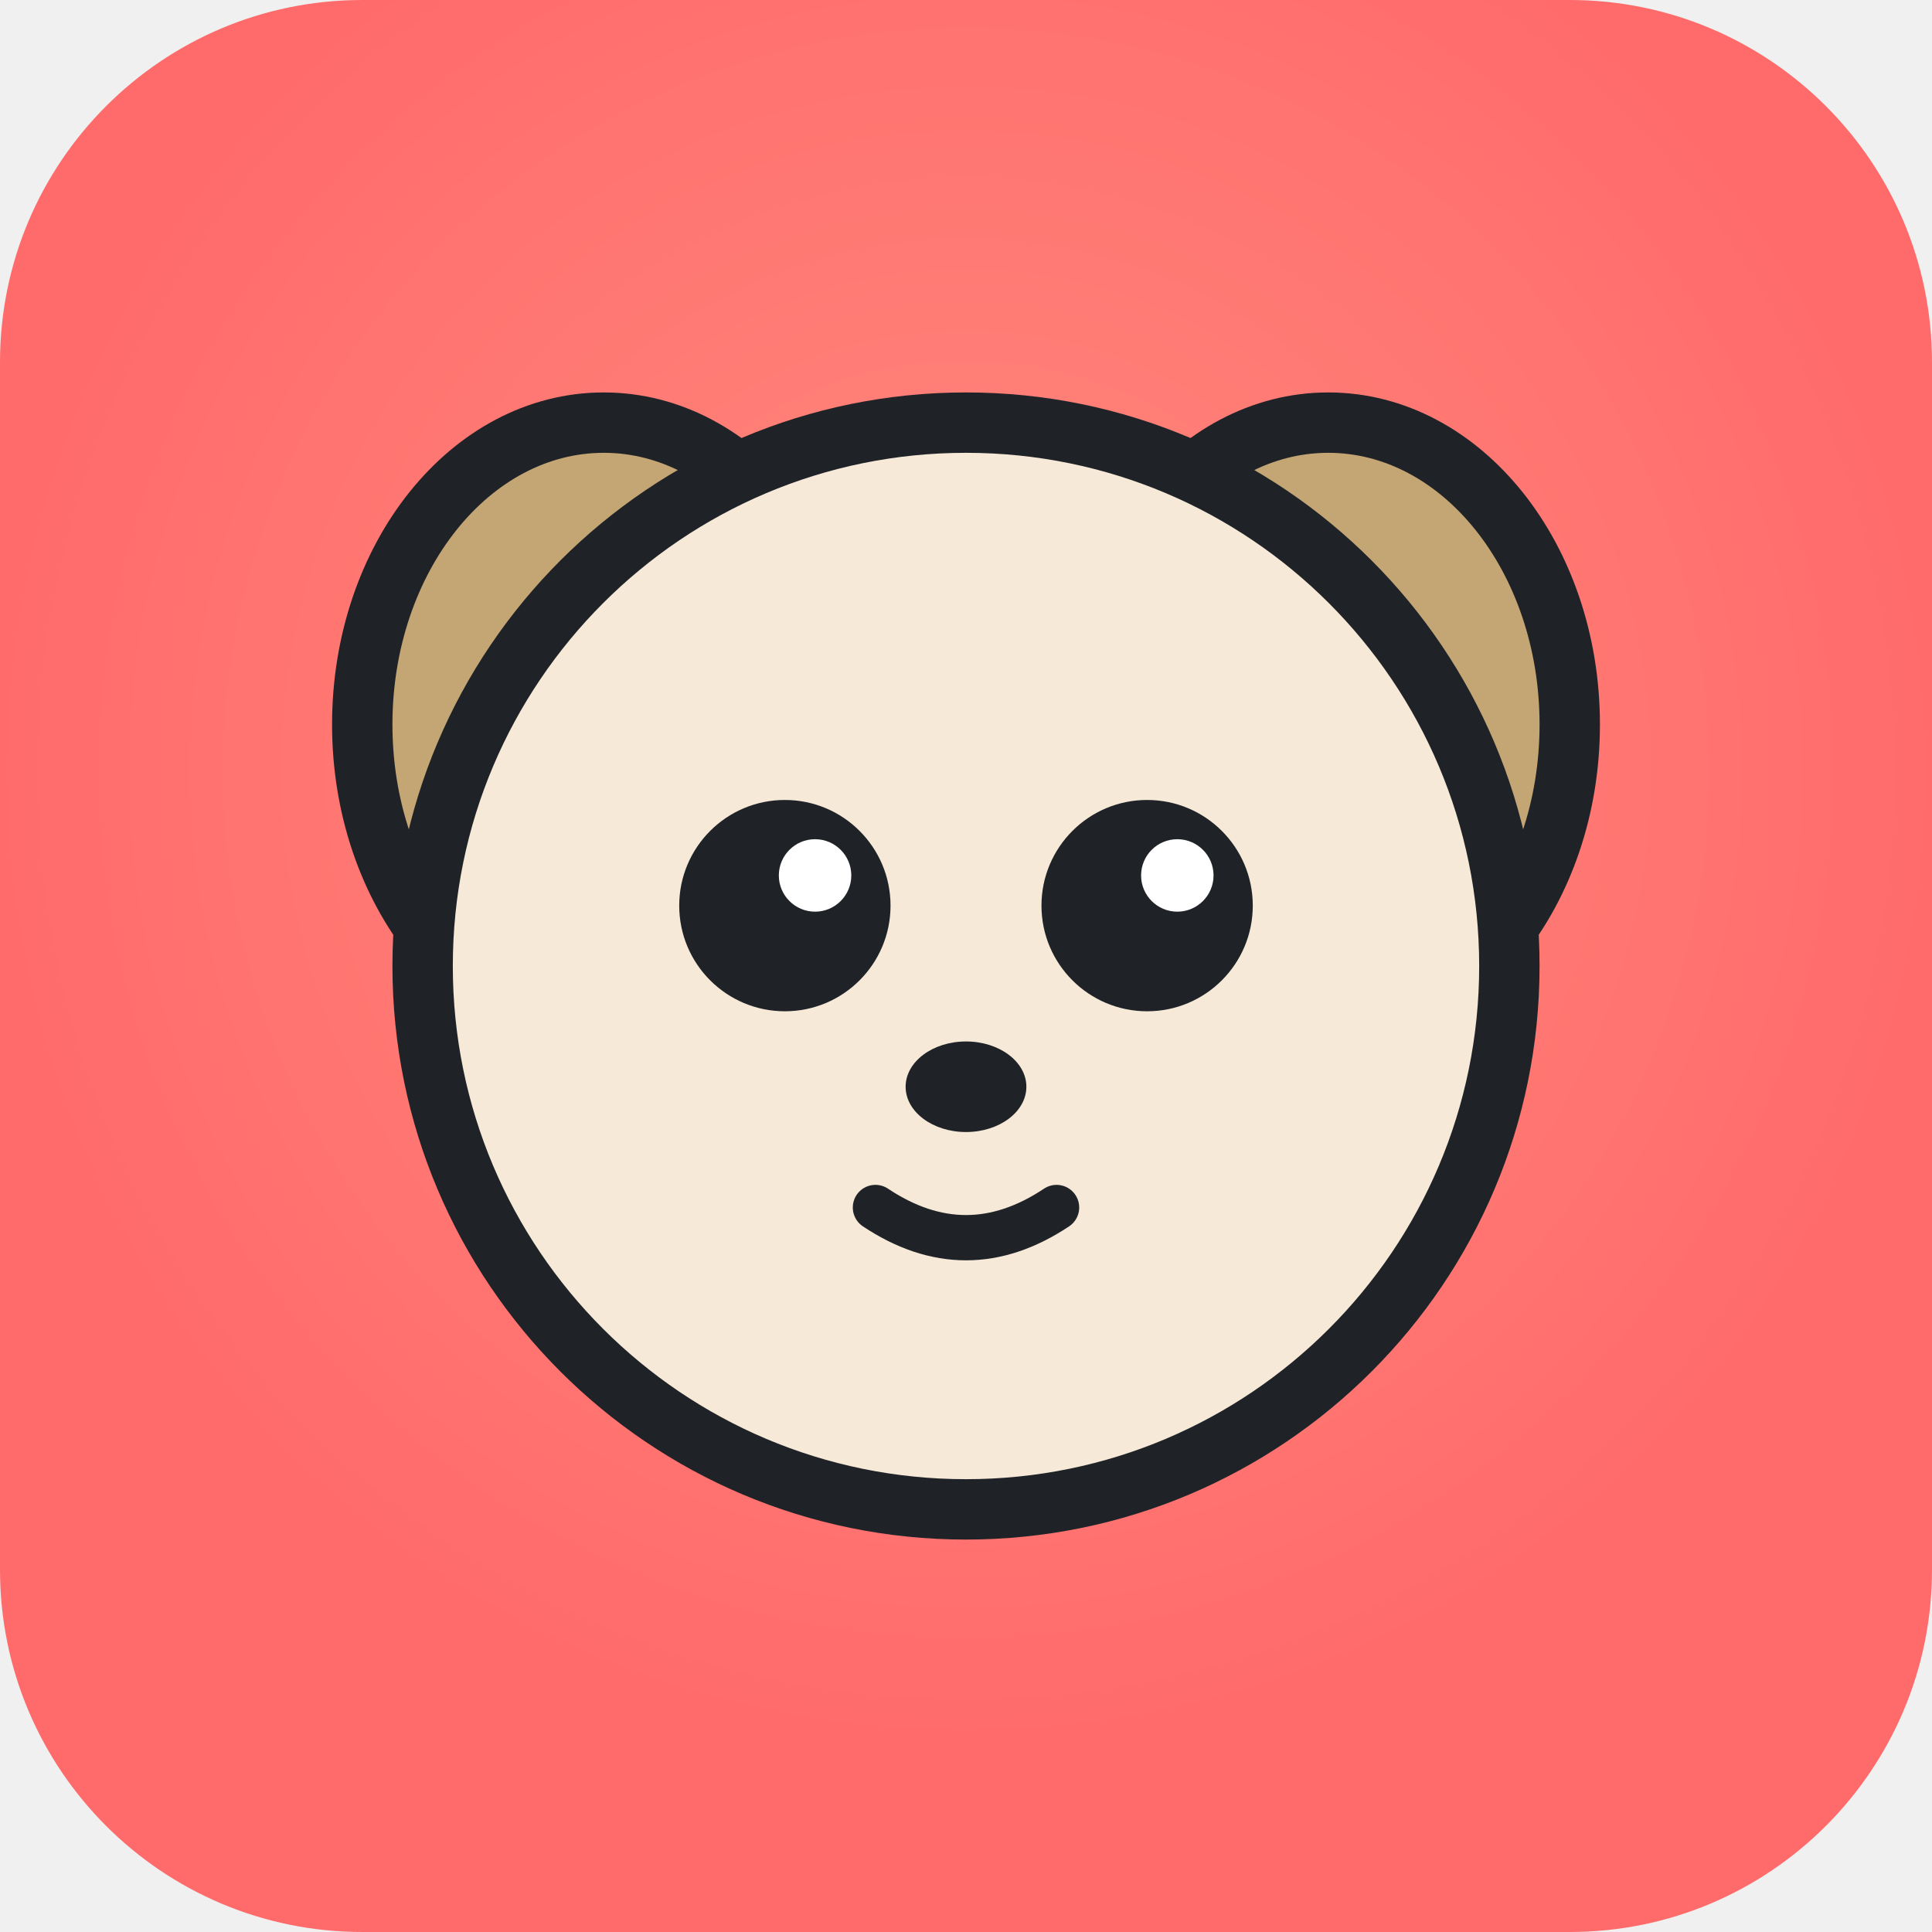
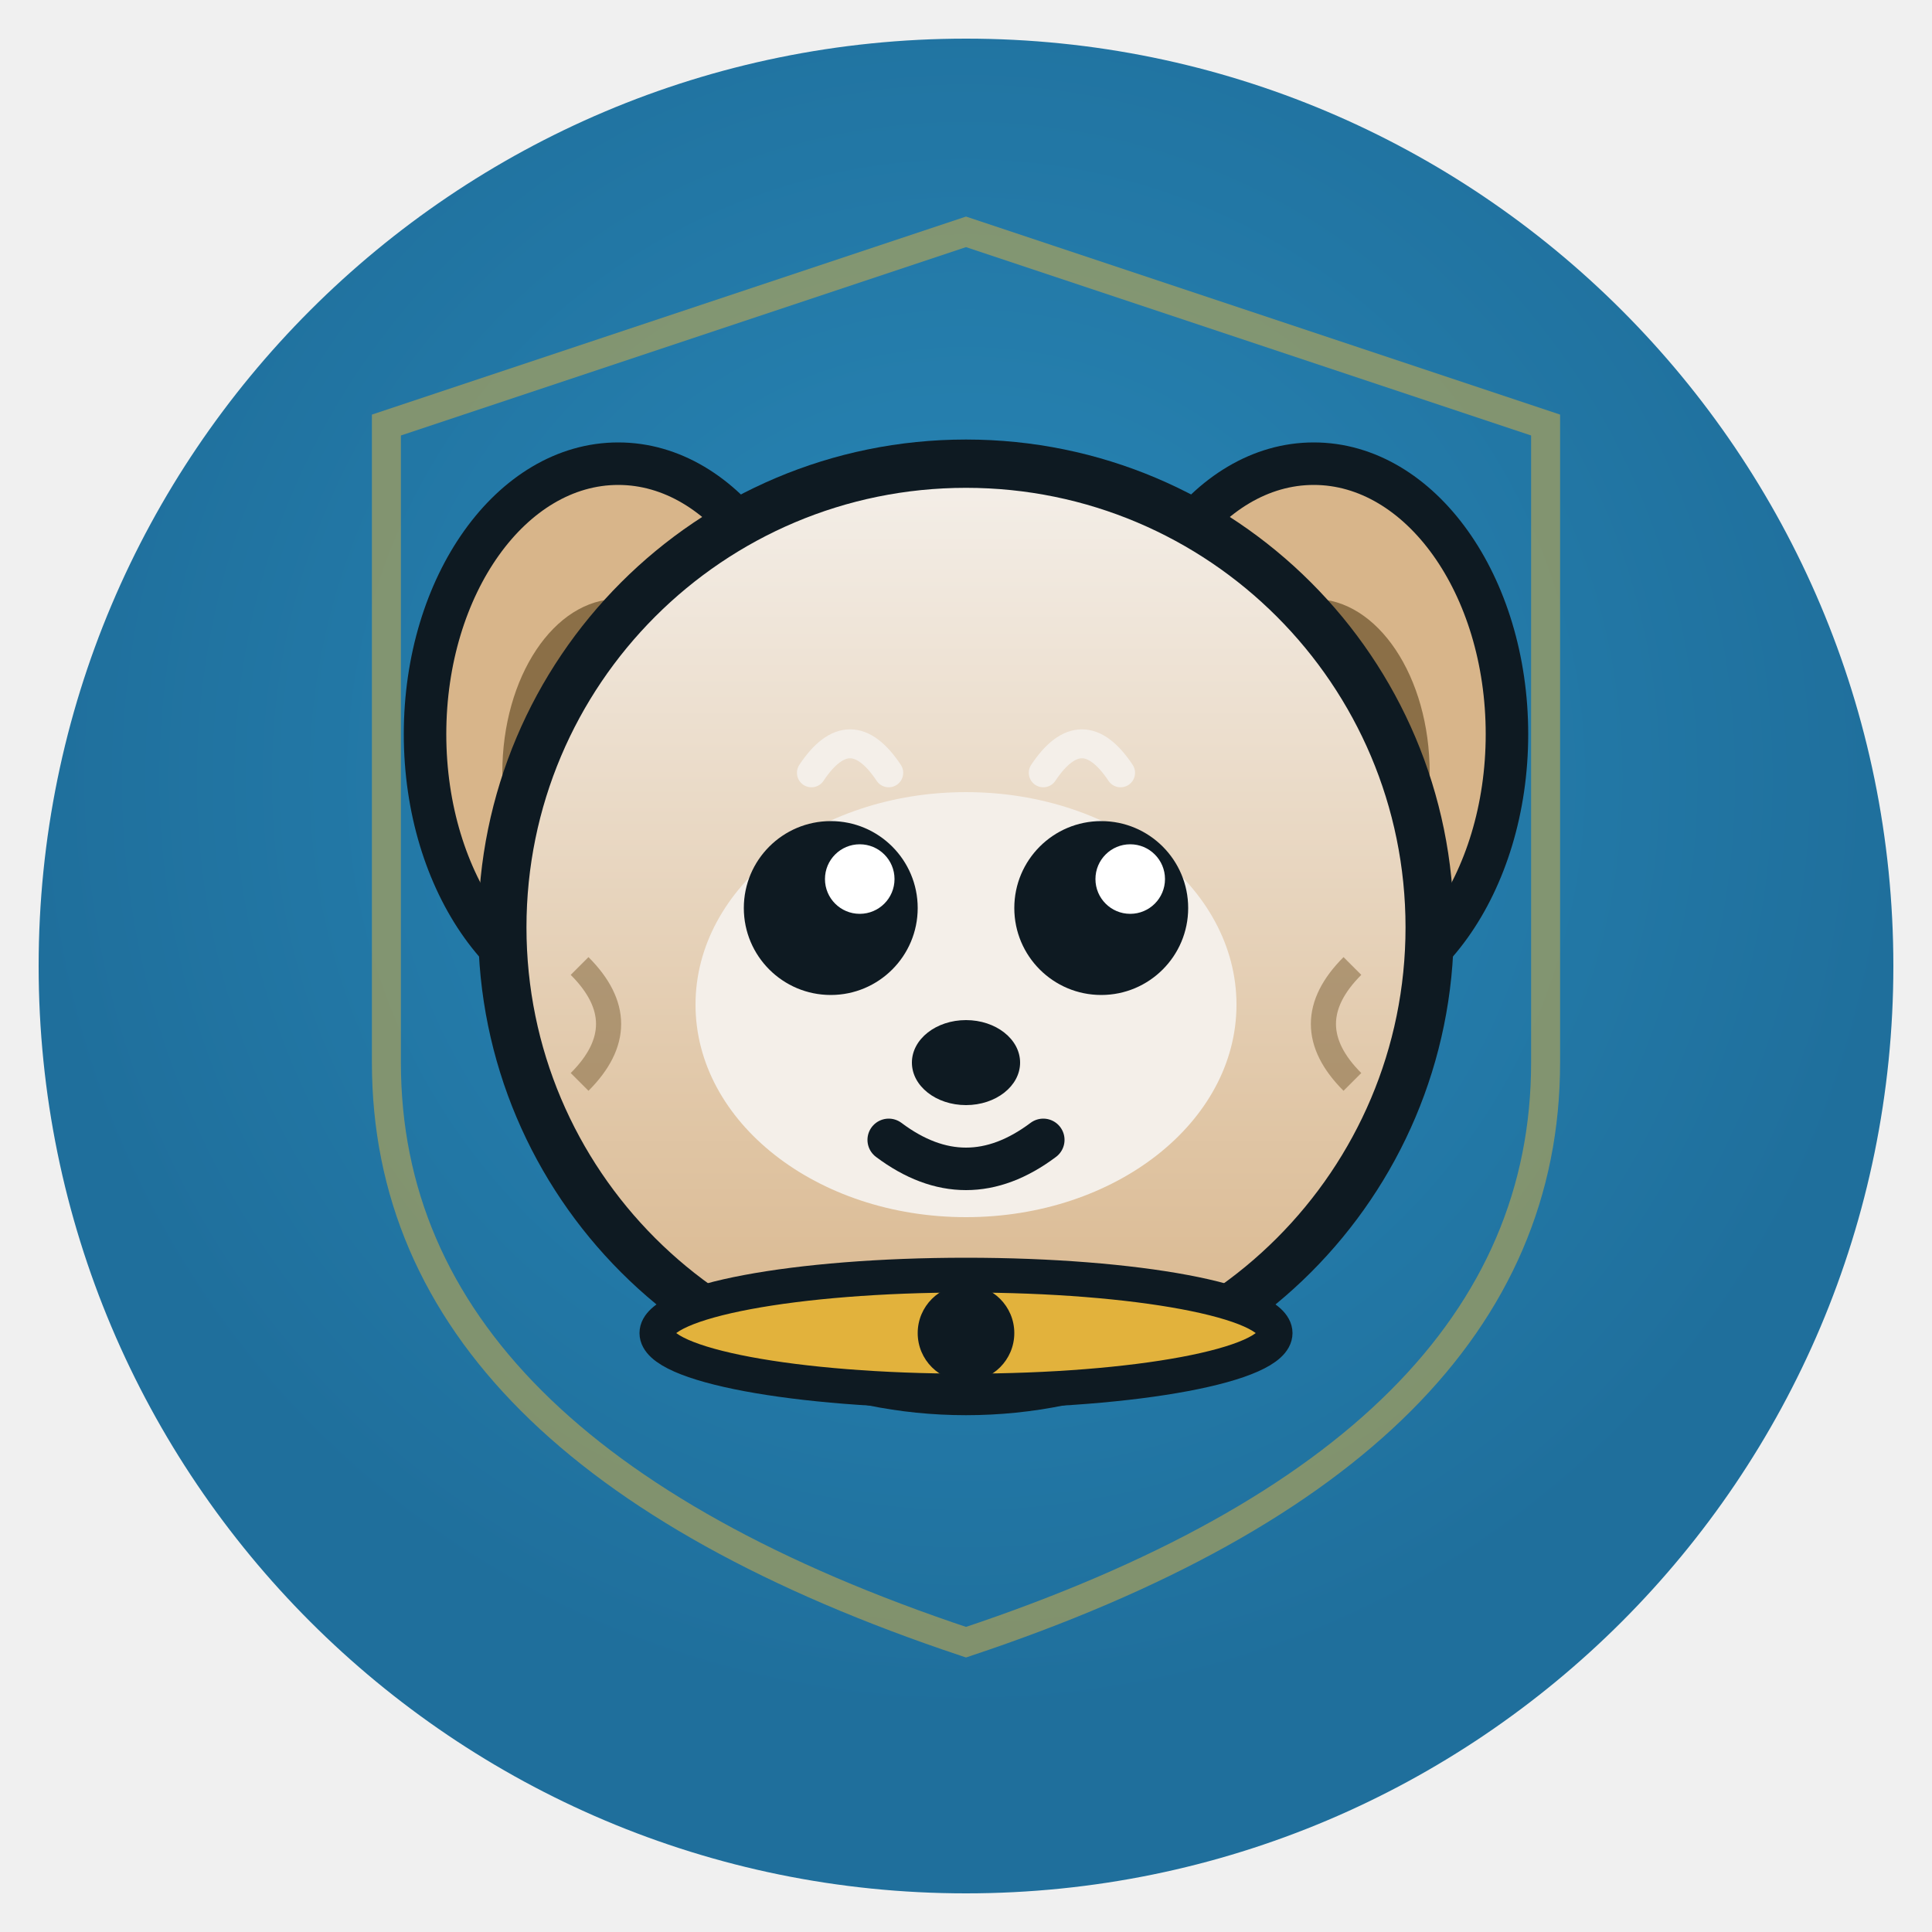
- <svg xmlns="http://www.w3.org/2000/svg" viewBox="0 0 64 64">
+ <svg xmlns="http://www.w3.org/2000/svg" viewBox="0 0 100 100">
  <defs>
-     <radialGradient id="favCoralBg" cx="50%" cy="40%">
-       <stop offset="0%" style="stop-color:#FF8B7E;stop-opacity:1" />
-       <stop offset="100%" style="stop-color:#FF6B6B;stop-opacity:1" />
+     <radialGradient id="mark-bg" cx="50%" cy="40%">
+       <stop offset="0%" style="stop-color:#2988B8;stop-opacity:1" />
+       <stop offset="100%" style="stop-color:#1F6F9C;stop-opacity:1" />
    </radialGradient>
+     <linearGradient id="mark-fur" x1="0%" y1="0%" x2="0%" y2="100%">
+       <stop offset="0%" style="stop-color:#F4EFE9;stop-opacity:1" />
+       <stop offset="100%" style="stop-color:#D8B58A;stop-opacity:1" />
+     </linearGradient>
  </defs>
-   <rect width="64" height="64" rx="12" fill="url(#favCoralBg)" />
-   <ellipse cx="20" cy="24" rx="8" ry="10" fill="#C4A574" stroke="#1F2328" stroke-width="2" />
-   <ellipse cx="44" cy="24" rx="8" ry="10" fill="#C4A574" stroke="#1F2328" stroke-width="2" />
-   <circle cx="32" cy="32" r="18" fill="#F6E9D8" stroke="#1F2328" stroke-width="2" />
-   <circle cx="26" cy="30" r="3.5" fill="#1F2328" />
-   <circle cx="27" cy="29" r="1.2" fill="#FFFFFF" />
-   <circle cx="38" cy="30" r="3.5" fill="#1F2328" />
-   <circle cx="39" cy="29" r="1.2" fill="#FFFFFF" />
-   <ellipse cx="32" cy="36" rx="2" ry="1.5" fill="#1F2328" />
-   <path d="M 29 40 Q 32 42 35 40" fill="none" stroke="#1F2328" stroke-width="1.5" stroke-linecap="round" />
+   <circle cx="50" cy="50" r="48" fill="url(#mark-bg)" />
+   <path d="M 50 12 L 80 22 L 80 55 Q 80 75 50 85 Q 20 75 20 55 L 20 22 Z" fill="none" stroke="#E2B23C" stroke-width="1.5" opacity="0.5" />
+   <ellipse cx="32" cy="38" rx="10" ry="14" fill="#D8B58A" stroke="#0E1A22" stroke-width="2.2" />
+   <ellipse cx="32" cy="40" rx="6" ry="9" fill="#8B6F47" />
+   <ellipse cx="68" cy="38" rx="10" ry="14" fill="#D8B58A" stroke="#0E1A22" stroke-width="2.2" />
+   <ellipse cx="68" cy="40" rx="6" ry="9" fill="#8B6F47" />
+   <circle cx="50" cy="48" r="24" fill="url(#mark-fur)" stroke="#0E1A22" stroke-width="2.5" />
+   <path d="M 42 40 Q 44 37 46 40" fill="none" stroke="#F4EFE9" stroke-width="1.5" stroke-linecap="round" />
+   <path d="M 54 40 Q 56 37 58 40" fill="none" stroke="#F4EFE9" stroke-width="1.5" stroke-linecap="round" />
+   <ellipse cx="50" cy="52" rx="14" ry="11" fill="#F4EFE9" />
+   <circle cx="43" cy="47" r="4.5" fill="#0E1A22" />
+   <circle cx="44.5" cy="45.5" r="1.8" fill="#FFFFFF" />
+   <circle cx="57" cy="47" r="4.5" fill="#0E1A22" />
+   <circle cx="58.5" cy="45.5" r="1.8" fill="#FFFFFF" />
+   <ellipse cx="50" cy="55" rx="2.8" ry="2.2" fill="#0E1A22" />
+   <path d="M 46 59 Q 50 62 54 59" fill="none" stroke="#0E1A22" stroke-width="2.2" stroke-linecap="round" />
+   <ellipse cx="50" cy="69" rx="16" ry="3" fill="#E2B23C" stroke="#0E1A22" stroke-width="1.8" />
+   <circle cx="50" cy="69" r="2.5" fill="#0E1A22" />
+   <path d="M 30 50 Q 33 53 30 56" fill="none" stroke="#8B6F47" stroke-width="1.3" opacity="0.6" />
+   <path d="M 70 50 Q 67 53 70 56" fill="none" stroke="#8B6F47" stroke-width="1.3" opacity="0.6" />
</svg>
